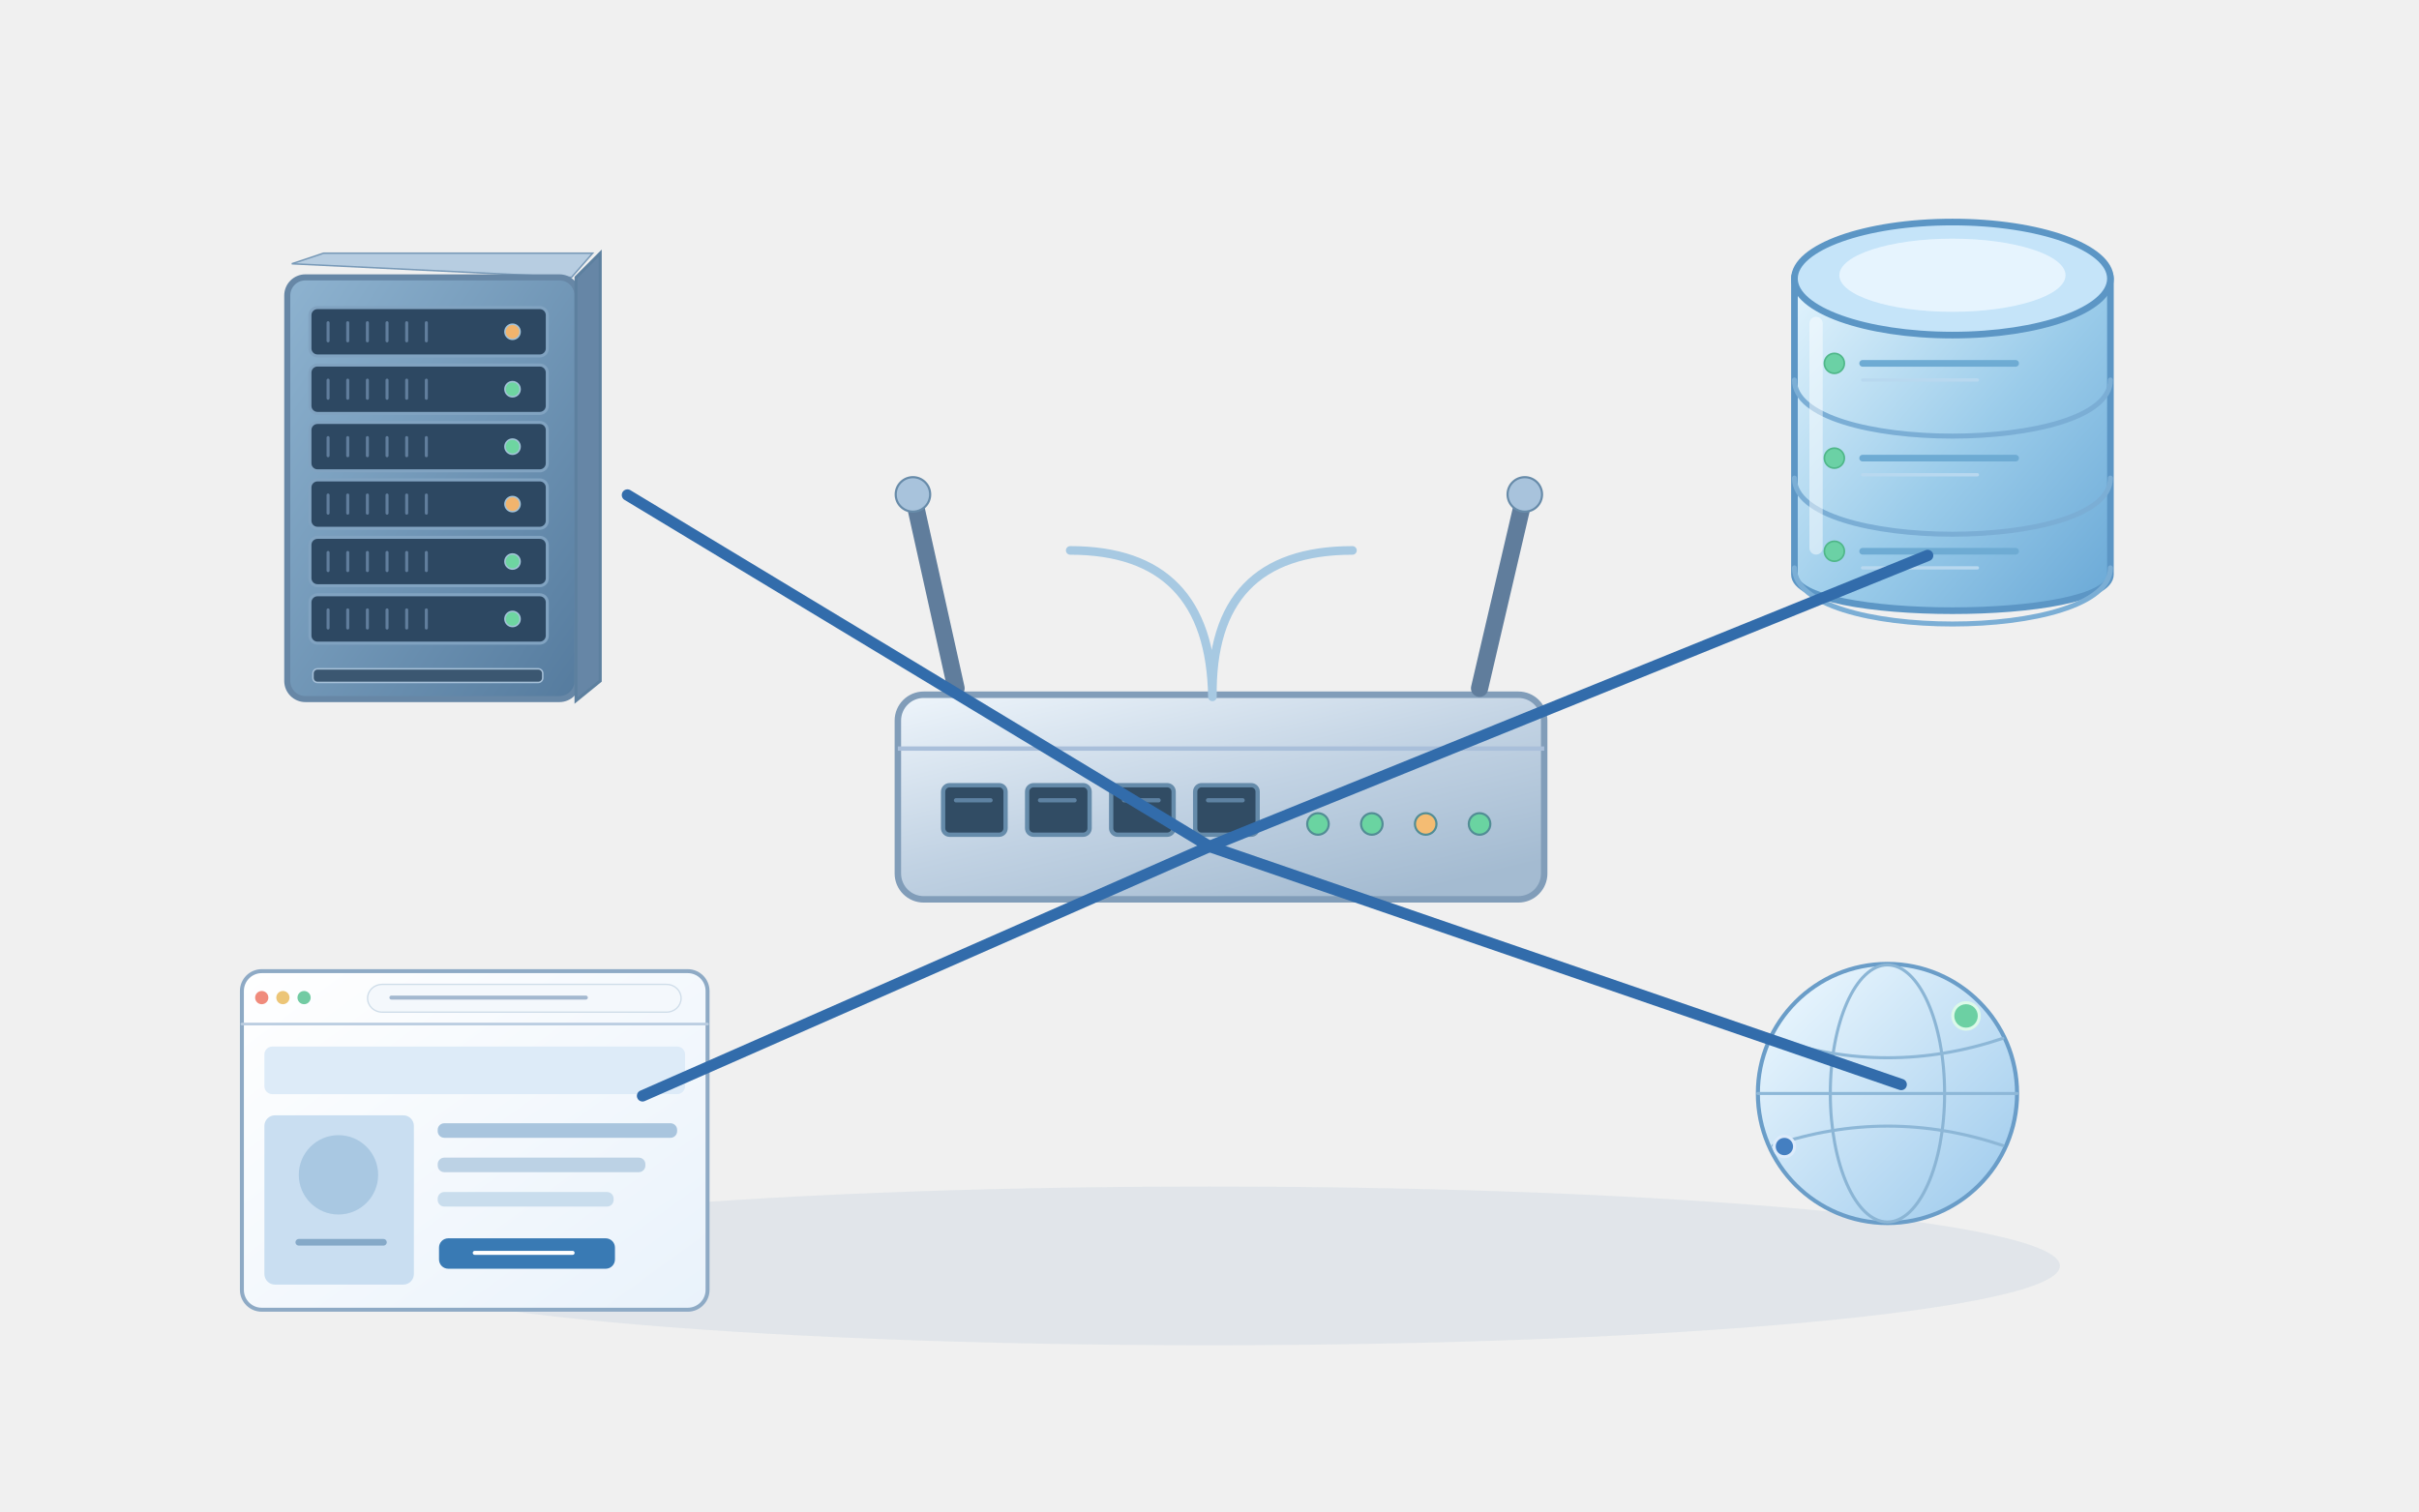
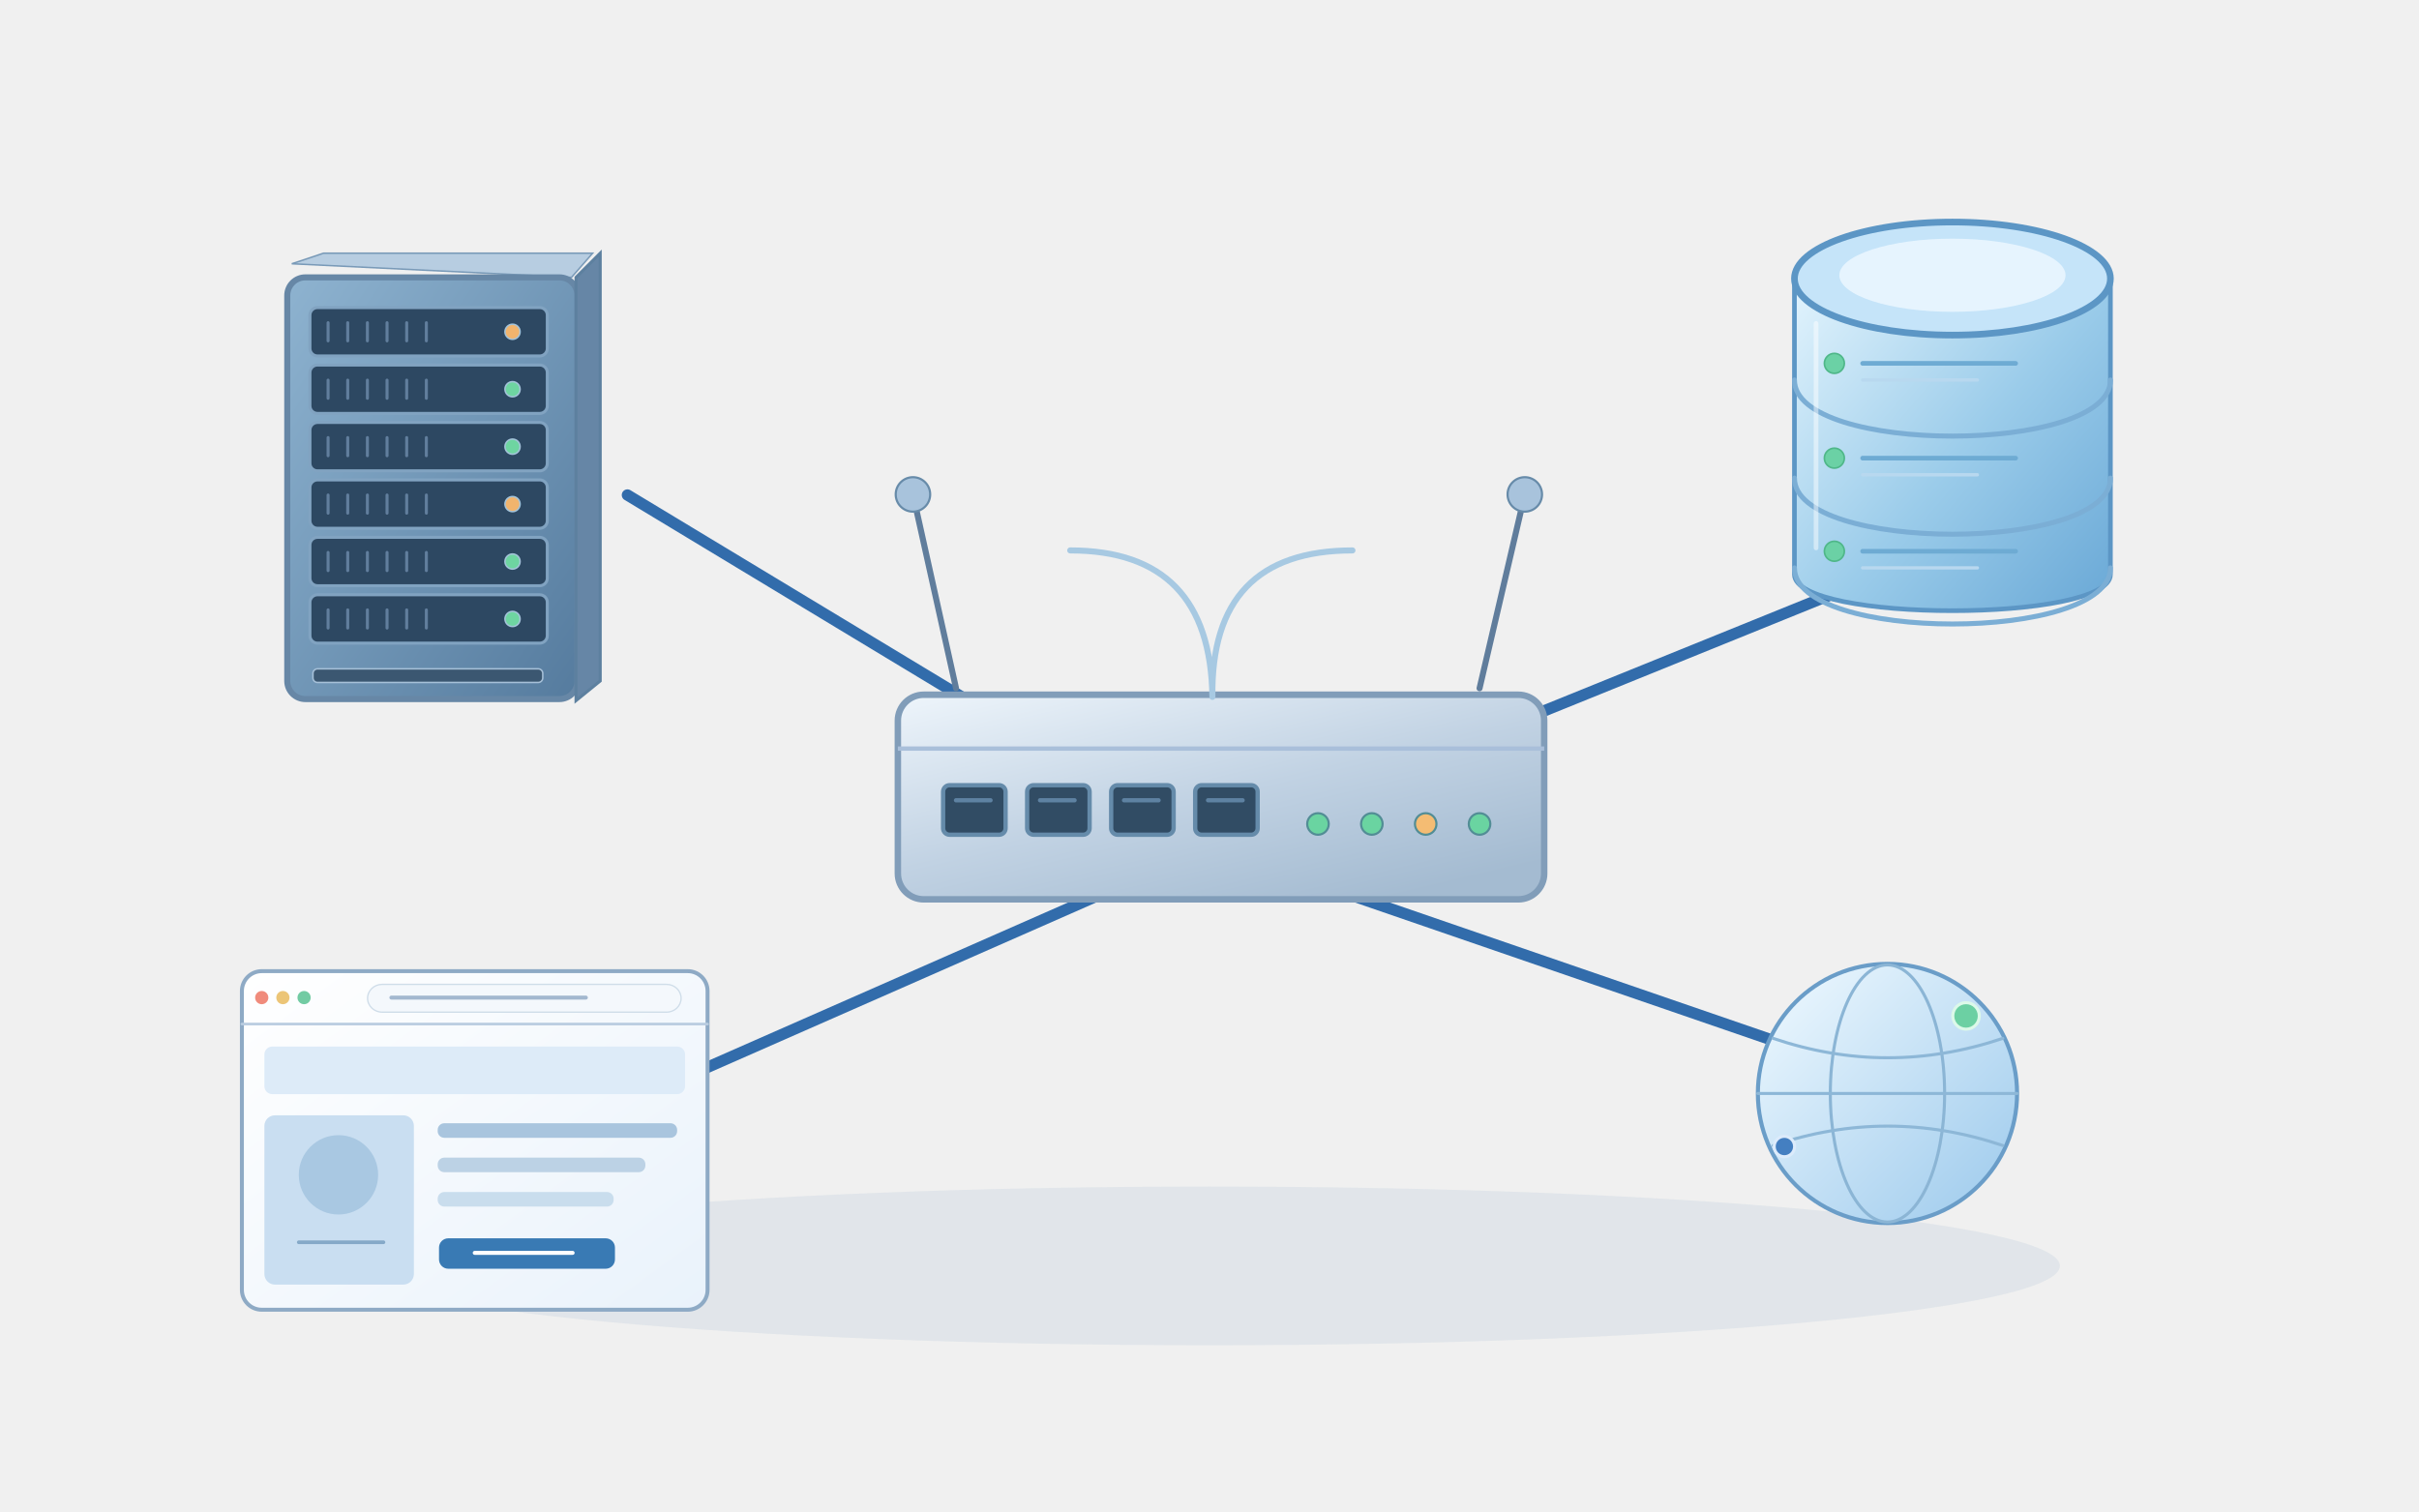
<svg xmlns="http://www.w3.org/2000/svg" width="640" height="400" viewBox="0 0 640 400" preserveAspectRatio="xMidYMid meet" role="img" aria-labelledby="network-topology-title network-topology-desc" data-tl-illustration-id="network-topology" data-design-version="1" data-category="Networking">
  <defs>
    <linearGradient id="metal" x2=".75" y2="1">
      <stop stop-color="#EEF5FB" />
      <stop offset=".55" stop-color="#C1D2E3" />
      <stop offset="1" stop-color="#A4BBD1" />
    </linearGradient>
    <linearGradient id="pcb" x2=".9" y2=".9">
      <stop stop-color="#2A927B" />
      <stop offset="1" stop-color="#125B50" />
    </linearGradient>
    <linearGradient id="core" x2="1" y2="1">
      <stop stop-color="#71C9F1" />
      <stop offset=".55" stop-color="#3279B4" />
      <stop offset="1" stop-color="#193D75" />
    </linearGradient>
    <linearGradient id="silicon" x2=".8" y2="1">
      <stop stop-color="#EBF3FB" />
      <stop offset="1" stop-color="#9EB9D0" />
    </linearGradient>
    <linearGradient id="rack" x2="1" y2="1">
      <stop stop-color="#8EB3D0" />
      <stop offset="1" stop-color="#557B9E" />
    </linearGradient>
    <linearGradient id="database" x2="1" y2="1">
      <stop stop-color="#EAF8FF" />
      <stop offset=".55" stop-color="#9BCCEA" />
      <stop offset="1" stop-color="#69A8D6" />
    </linearGradient>
    <linearGradient id="browser" x2="1" y2="1">
      <stop stop-color="#FFFFFF" />
      <stop offset="1" stop-color="#E9F2FB" />
    </linearGradient>
    <linearGradient id="shield" x2=".85" y2="1">
      <stop stop-color="#60C5AC" />
      <stop offset="1" stop-color="#1B8577" />
    </linearGradient>
    <linearGradient id="cloud" x2="1" y2="1">
      <stop stop-color="#FBFDFF" />
      <stop offset="1" stop-color="#CFE5F8" />
    </linearGradient>
    <linearGradient id="disc" x2="1" y2="1">
      <stop stop-color="#F9FCFF" />
      <stop offset=".55" stop-color="#94B5D1" />
      <stop offset="1" stop-color="#D9E7F3" />
    </linearGradient>
    <linearGradient id="globe" x2="1" y2="1">
      <stop stop-color="#F1FAFF" />
      <stop offset="1" stop-color="#9BC9EC" />
    </linearGradient>
    <filter id="shadow" x="-25%" y="-28%" width="150%" height="165%">
      <feDropShadow dx="0" dy="8" stdDeviation="7" flood-color="#4B7197" flood-opacity=".22" />
    </filter>
  </defs>
  <g font-family="-apple-system,BlinkMacSystemFont,Inter,Arial,sans-serif" data-motif="illustration-main">
    <ellipse cx="320" cy="335" rx="225" ry="21" fill="#7A9DBF" opacity=".13" />
+     <path d="M320 224L166 131" fill="none" stroke="#326CAB" stroke-width="3" stroke-linecap="round" stroke-linejoin="round" />
+     <path d="M320 224L510 147" fill="none" stroke="#326CAB" stroke-width="3" stroke-linecap="round" stroke-linejoin="round" />
+     <path d="M320 224L170 290" fill="none" stroke="#326CAB" stroke-width="3" stroke-linecap="round" stroke-linejoin="round" />
+     <path d="M320 224L503 287" fill="none" stroke="#326CAB" stroke-width="3" stroke-linecap="round" stroke-linejoin="round" />
    <g transform="translate(229 124) scale(0.57)">
      <g data-motif="network-router">
        <rect x="15" y="105" width="300" height="95" rx="12" fill="url(#metal)" stroke="#819DB9" stroke-width="3" />
        <path d="M15 130H315" stroke="#A9BFDA" stroke-width="2" />
        <rect x="36" y="147" width="29" height="23" rx="3" fill="#314C64" stroke="#658BAA" stroke-width="2" />
        <path d="M42 154H58" fill="none" stroke="#5E82A2" stroke-width="2" stroke-linecap="round" stroke-linejoin="round" />
        <rect x="75" y="147" width="29" height="23" rx="3" fill="#314C64" stroke="#658BAA" stroke-width="2" />
        <path d="M81 154H97" fill="none" stroke="#5E82A2" stroke-width="2" stroke-linecap="round" stroke-linejoin="round" />
        <rect x="114" y="147" width="29" height="23" rx="3" fill="#314C64" stroke="#658BAA" stroke-width="2" />
        <path d="M120 154H136" fill="none" stroke="#5E82A2" stroke-width="2" stroke-linecap="round" stroke-linejoin="round" />
        <rect x="153" y="147" width="29" height="23" rx="3" fill="#314C64" stroke="#658BAA" stroke-width="2" />
        <path d="M159 154H175" fill="none" stroke="#5E82A2" stroke-width="2" stroke-linecap="round" stroke-linejoin="round" />
        <circle cx="210" cy="165" r="5" fill="#6AD4A1" stroke="#528D95" stroke-width="1" />
        <circle cx="235" cy="165" r="5" fill="#6AD4A1" stroke="#528D95" stroke-width="1" />
        <circle cx="260" cy="165" r="5" fill="#F4BC73" stroke="#528D95" stroke-width="1" />
        <circle cx="285" cy="165" r="5" fill="#6AD4A1" stroke="#528D95" stroke-width="1" />
-         <path d="M42 102L22 12M285 102L306 12" fill="none" stroke="#607D9C" stroke-width="8" stroke-linecap="round" stroke-linejoin="round" />
+         <path d="M42 102L22 12M285 102L306 12" fill="none" stroke="#607D9C" stroke-width="2.8" stroke-linecap="round" stroke-linejoin="round" />
        <circle cx="22" cy="12" r="8" fill="#A8C3DC" stroke="#678BA9" stroke-width="1" />
        <circle cx="306" cy="12" r="8" fill="#A8C3DC" stroke="#678BA9" stroke-width="1" />
-         <path d="M161 106Q160 38 95 38M161 106Q160 38 226 38" fill="none" stroke="#A7C9E2" stroke-width="4" stroke-linecap="round" stroke-linejoin="round" />
+         <path d="M161 106Q160 38 95 38M161 106Q160 38 226 38" fill="none" stroke="#A7C9E2" stroke-width="2.8" stroke-linecap="round" stroke-linejoin="round" />
      </g>
    </g>
    <g transform="translate(70 67) scale(0.4)">
      <g data-motif="server-rack">
        <path d="M18 7L39 0H217L203 16Z" fill="#B7CDE1" stroke="#799AB8" />
        <rect x="15" y="16" width="192" height="279" rx="12" fill="url(#rack)" stroke="#6787A6" stroke-width="4" />
        <path d="M206 16L222 0V283L206 296Z" fill="#6686A6" stroke="#5D809F" stroke-width="2" />
        <rect x="30" y="36" width="157" height="32" rx="5" fill="#2D4862" stroke="#81A3C1" stroke-width="2" />
        <path d="M42 46V58" fill="none" stroke="#617E9D" stroke-width="2" stroke-linecap="round" stroke-linejoin="round" />
        <path d="M55 46V58" fill="none" stroke="#617E9D" stroke-width="2" stroke-linecap="round" stroke-linejoin="round" />
        <path d="M68 46V58" fill="none" stroke="#617E9D" stroke-width="2" stroke-linecap="round" stroke-linejoin="round" />
        <path d="M81 46V58" fill="none" stroke="#617E9D" stroke-width="2" stroke-linecap="round" stroke-linejoin="round" />
        <path d="M94 46V58" fill="none" stroke="#617E9D" stroke-width="2" stroke-linecap="round" stroke-linejoin="round" />
        <path d="M107 46V58" fill="none" stroke="#617E9D" stroke-width="2" stroke-linecap="round" stroke-linejoin="round" />
        <circle cx="164" cy="52" r="5" fill="#F1B46D" stroke="#A3C3D9" stroke-width="1" />
        <rect x="30" y="74" width="157" height="32" rx="5" fill="#2D4862" stroke="#81A3C1" stroke-width="2" />
        <path d="M42 84V96" fill="none" stroke="#617E9D" stroke-width="2" stroke-linecap="round" stroke-linejoin="round" />
        <path d="M55 84V96" fill="none" stroke="#617E9D" stroke-width="2" stroke-linecap="round" stroke-linejoin="round" />
        <path d="M68 84V96" fill="none" stroke="#617E9D" stroke-width="2" stroke-linecap="round" stroke-linejoin="round" />
        <path d="M81 84V96" fill="none" stroke="#617E9D" stroke-width="2" stroke-linecap="round" stroke-linejoin="round" />
        <path d="M94 84V96" fill="none" stroke="#617E9D" stroke-width="2" stroke-linecap="round" stroke-linejoin="round" />
        <path d="M107 84V96" fill="none" stroke="#617E9D" stroke-width="2" stroke-linecap="round" stroke-linejoin="round" />
        <circle cx="164" cy="90" r="5" fill="#6ED5A1" stroke="#A3C3D9" stroke-width="1" />
        <rect x="30" y="112" width="157" height="32" rx="5" fill="#2D4862" stroke="#81A3C1" stroke-width="2" />
        <path d="M42 122V134" fill="none" stroke="#617E9D" stroke-width="2" stroke-linecap="round" stroke-linejoin="round" />
        <path d="M55 122V134" fill="none" stroke="#617E9D" stroke-width="2" stroke-linecap="round" stroke-linejoin="round" />
        <path d="M68 122V134" fill="none" stroke="#617E9D" stroke-width="2" stroke-linecap="round" stroke-linejoin="round" />
        <path d="M81 122V134" fill="none" stroke="#617E9D" stroke-width="2" stroke-linecap="round" stroke-linejoin="round" />
        <path d="M94 122V134" fill="none" stroke="#617E9D" stroke-width="2" stroke-linecap="round" stroke-linejoin="round" />
        <path d="M107 122V134" fill="none" stroke="#617E9D" stroke-width="2" stroke-linecap="round" stroke-linejoin="round" />
        <circle cx="164" cy="128" r="5" fill="#6ED5A1" stroke="#A3C3D9" stroke-width="1" />
        <rect x="30" y="150" width="157" height="32" rx="5" fill="#2D4862" stroke="#81A3C1" stroke-width="2" />
        <path d="M42 160V172" fill="none" stroke="#617E9D" stroke-width="2" stroke-linecap="round" stroke-linejoin="round" />
        <path d="M55 160V172" fill="none" stroke="#617E9D" stroke-width="2" stroke-linecap="round" stroke-linejoin="round" />
        <path d="M68 160V172" fill="none" stroke="#617E9D" stroke-width="2" stroke-linecap="round" stroke-linejoin="round" />
        <path d="M81 160V172" fill="none" stroke="#617E9D" stroke-width="2" stroke-linecap="round" stroke-linejoin="round" />
        <path d="M94 160V172" fill="none" stroke="#617E9D" stroke-width="2" stroke-linecap="round" stroke-linejoin="round" />
        <path d="M107 160V172" fill="none" stroke="#617E9D" stroke-width="2" stroke-linecap="round" stroke-linejoin="round" />
        <circle cx="164" cy="166" r="5" fill="#F1B46D" stroke="#A3C3D9" stroke-width="1" />
        <rect x="30" y="188" width="157" height="32" rx="5" fill="#2D4862" stroke="#81A3C1" stroke-width="2" />
        <path d="M42 198V210" fill="none" stroke="#617E9D" stroke-width="2" stroke-linecap="round" stroke-linejoin="round" />
        <path d="M55 198V210" fill="none" stroke="#617E9D" stroke-width="2" stroke-linecap="round" stroke-linejoin="round" />
        <path d="M68 198V210" fill="none" stroke="#617E9D" stroke-width="2" stroke-linecap="round" stroke-linejoin="round" />
        <path d="M81 198V210" fill="none" stroke="#617E9D" stroke-width="2" stroke-linecap="round" stroke-linejoin="round" />
        <path d="M94 198V210" fill="none" stroke="#617E9D" stroke-width="2" stroke-linecap="round" stroke-linejoin="round" />
        <path d="M107 198V210" fill="none" stroke="#617E9D" stroke-width="2" stroke-linecap="round" stroke-linejoin="round" />
        <circle cx="164" cy="204" r="5" fill="#6ED5A1" stroke="#A3C3D9" stroke-width="1" />
        <rect x="30" y="226" width="157" height="32" rx="5" fill="#2D4862" stroke="#81A3C1" stroke-width="2" />
        <path d="M42 236V248" fill="none" stroke="#617E9D" stroke-width="2" stroke-linecap="round" stroke-linejoin="round" />
        <path d="M55 236V248" fill="none" stroke="#617E9D" stroke-width="2" stroke-linecap="round" stroke-linejoin="round" />
        <path d="M68 236V248" fill="none" stroke="#617E9D" stroke-width="2" stroke-linecap="round" stroke-linejoin="round" />
        <path d="M81 236V248" fill="none" stroke="#617E9D" stroke-width="2" stroke-linecap="round" stroke-linejoin="round" />
        <path d="M94 236V248" fill="none" stroke="#617E9D" stroke-width="2" stroke-linecap="round" stroke-linejoin="round" />
        <path d="M107 236V248" fill="none" stroke="#617E9D" stroke-width="2" stroke-linecap="round" stroke-linejoin="round" />
        <circle cx="164" cy="242" r="5" fill="#6ED5A1" stroke="#A3C3D9" stroke-width="1" />
        <rect x="32" y="275" width="152" height="9" rx="3" fill="#3B5771" stroke="#A6C0D8" stroke-width="1" />
      </g>
    </g>
    <g transform="translate(473 57) scale(0.44)">
      <g data-motif="database-cylinder">
-         <path d="M4 38C4 9 194 9 194 38V216C194 245 4 245 4 216Z" fill="url(#database)" stroke="#5C96C5" stroke-width="4" />
+         <path d="M4 38C4 9 194 9 194 38V216C194 245 4 245 4 216Z" fill="url(#database)" stroke="#5C96C5" stroke-width="2.8" />
        <ellipse cx="99" cy="38" rx="95" ry="34" fill="#C5E4F9" stroke="#5C96C5" stroke-width="4" />
        <ellipse cx="99" cy="36" rx="68" ry="22" fill="#EAF6FF" opacity=".9" />
        <path d="M4 99C4 144 194 144 194 99" fill="none" stroke="#7BAED5" stroke-width="3" stroke-linecap="round" stroke-linejoin="round" />
        <path d="M4 158C4 203 194 203 194 158" fill="none" stroke="#7BAED5" stroke-width="3" stroke-linecap="round" stroke-linejoin="round" />
        <path d="M4 212C4 257 194 257 194 212" fill="none" stroke="#7BAED5" stroke-width="3" stroke-linecap="round" stroke-linejoin="round" />
        <circle cx="28" cy="89" r="6" fill="#6BD1A5" stroke="#4FB789" stroke-width="1" />
-         <path d="M45 89H137" fill="none" stroke="#6EABD3" stroke-width="4" stroke-linecap="round" stroke-linejoin="round" />
+         <path d="M45 89H137" fill="none" stroke="#6EABD3" stroke-width="2.8" stroke-linecap="round" stroke-linejoin="round" />
        <path d="M45 99H114" fill="none" stroke="#B8D8EF" stroke-width="2" stroke-linecap="round" stroke-linejoin="round" />
        <circle cx="28" cy="146" r="6" fill="#6BD1A5" stroke="#4FB789" stroke-width="1" />
-         <path d="M45 146H137" fill="none" stroke="#6EABD3" stroke-width="4" stroke-linecap="round" stroke-linejoin="round" />
+         <path d="M45 146H137" fill="none" stroke="#6EABD3" stroke-width="2.8" stroke-linecap="round" stroke-linejoin="round" />
        <path d="M45 156H114" fill="none" stroke="#B8D8EF" stroke-width="2" stroke-linecap="round" stroke-linejoin="round" />
        <circle cx="28" cy="202" r="6" fill="#6BD1A5" stroke="#4FB789" stroke-width="1" />
-         <path d="M45 202H137" fill="none" stroke="#6EABD3" stroke-width="4" stroke-linecap="round" stroke-linejoin="round" />
+         <path d="M45 202H137" fill="none" stroke="#6EABD3" stroke-width="2.8" stroke-linecap="round" stroke-linejoin="round" />
        <path d="M45 212H114" fill="none" stroke="#B8D8EF" stroke-width="2" stroke-linecap="round" stroke-linejoin="round" />
-         <path d="M17 65V200" stroke="#FFFFFF" stroke-width="8" stroke-linecap="round" opacity=".47" />
+         <path d="M17 65V200" stroke="#FFFFFF" stroke-width="2.8" stroke-linecap="round" opacity=".47" />
      </g>
    </g>
    <g transform="translate(64 257) scale(0.35)">
      <g data-motif="browser-window">
        <rect x="0" y="0" width="352" height="256" rx="15" fill="url(#browser)" stroke="#8EAAC5" stroke-width="3" />
        <path d="M0 40H352" fill="none" stroke="#B9CCE0" stroke-width="2" stroke-linecap="round" stroke-linejoin="round" />
        <circle cx="15" cy="20" r="5" fill="#F08B7C" stroke="none" stroke-width="0" />
        <circle cx="31" cy="20" r="5" fill="#ECC577" stroke="none" stroke-width="0" />
        <circle cx="47" cy="20" r="5" fill="#72CBA3" stroke="none" stroke-width="0" />
        <rect x="95" y="10" width="237" height="21" rx="11" fill="#F4F8FC" stroke="#CFDDE9" stroke-width="1" />
        <path d="M113 20H260" fill="none" stroke="#A3B8CF" stroke-width="3" stroke-linecap="round" stroke-linejoin="round" />
        <rect x="17" y="57" width="318" height="36" rx="6" fill="#DDEBF8" stroke="none" stroke-width="0" />
        <rect x="17" y="109" width="113" height="128" rx="8" fill="#C9DEF1" stroke="none" stroke-width="0" />
        <circle cx="73" cy="154" r="30" fill="#A9C8E2" stroke="none" stroke-width="0" />
-         <path d="M43 205H107" fill="none" stroke="#85A9C8" stroke-width="5" stroke-linecap="round" stroke-linejoin="round" />
+         <path d="M43 205H107" fill="none" stroke="#85A9C8" stroke-width="2.8" stroke-linecap="round" stroke-linejoin="round" />
        <rect x="148" y="115" width="181" height="11" rx="5" fill="#A9C5DE" stroke="none" stroke-width="0" />
        <rect x="148" y="141" width="157" height="11" rx="5" fill="#BCD2E5" stroke="none" stroke-width="0" />
        <rect x="148" y="167" width="133" height="11" rx="5" fill="#C9DDED" stroke="none" stroke-width="0" />
        <rect x="149" y="202" width="133" height="23" rx="7" fill="#397AB4" stroke="none" stroke-width="0" />
        <path d="M176 213H250" fill="none" stroke="#FFFFFF" stroke-width="3" stroke-linecap="round" stroke-linejoin="round" />
      </g>
    </g>
    <g transform="translate(464 254) scale(0.27)">
      <g data-motif="network-globe">
        <circle cx="131" cy="131" r="127" fill="url(#globe)" stroke="#6A9DC8" stroke-width="4" />
        <ellipse cx="131" cy="131" rx="56" ry="126" fill="none" stroke="#8BB5D5" stroke-width="3" />
        <path d="M4 131H258M19 77Q131 115 244 77M19 182Q131 144 244 182" fill="none" stroke="#8DB7D7" stroke-width="3" stroke-linecap="round" stroke-linejoin="round" />
        <circle cx="208" cy="55" r="13" fill="#6CD0A3" stroke="#DCF9E9" stroke-width="3" />
        <circle cx="30" cy="183" r="10" fill="#447FC1" stroke="#DCEBFB" stroke-width="3" />
      </g>
    </g>
-     <path d="M320 224L166 131" fill="none" stroke="#326CAB" stroke-width="3" stroke-linecap="round" stroke-linejoin="round" />
-     <path d="M320 224L510 147" fill="none" stroke="#326CAB" stroke-width="3" stroke-linecap="round" stroke-linejoin="round" />
-     <path d="M320 224L170 290" fill="none" stroke="#326CAB" stroke-width="3" stroke-linecap="round" stroke-linejoin="round" />
-     <path d="M320 224L503 287" fill="none" stroke="#326CAB" stroke-width="3" stroke-linecap="round" stroke-linejoin="round" />
  </g>
</svg>
